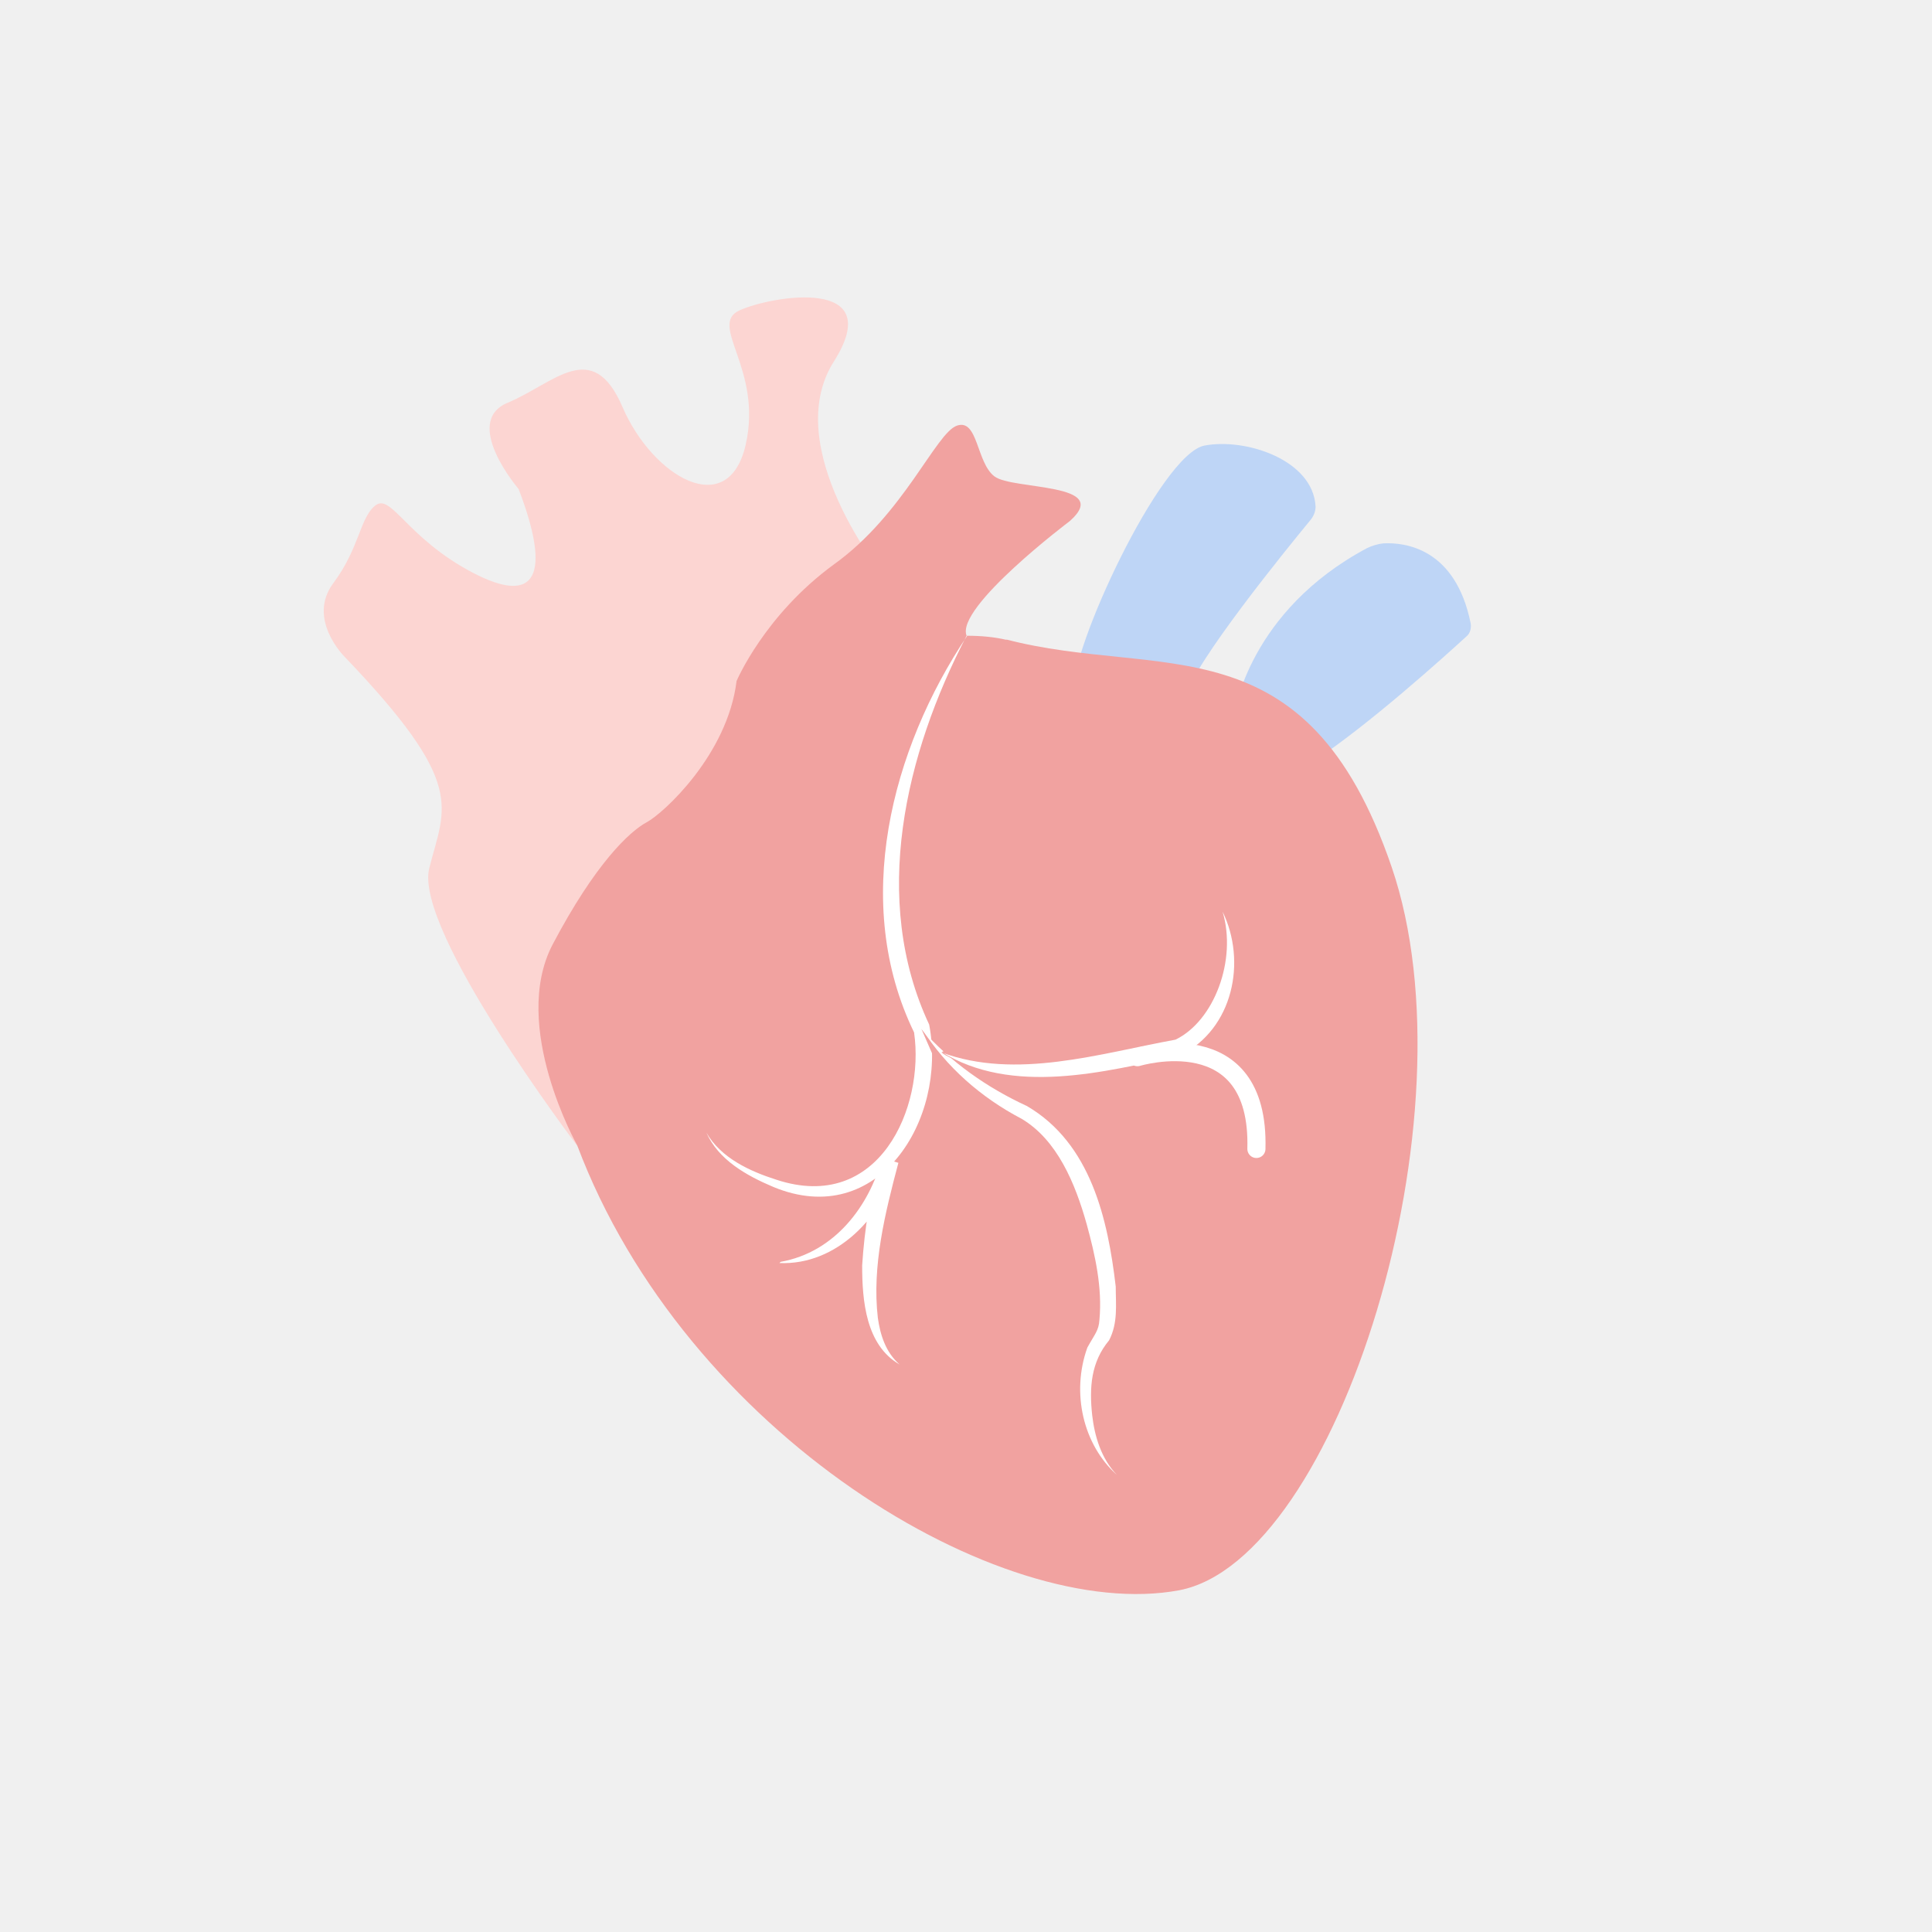
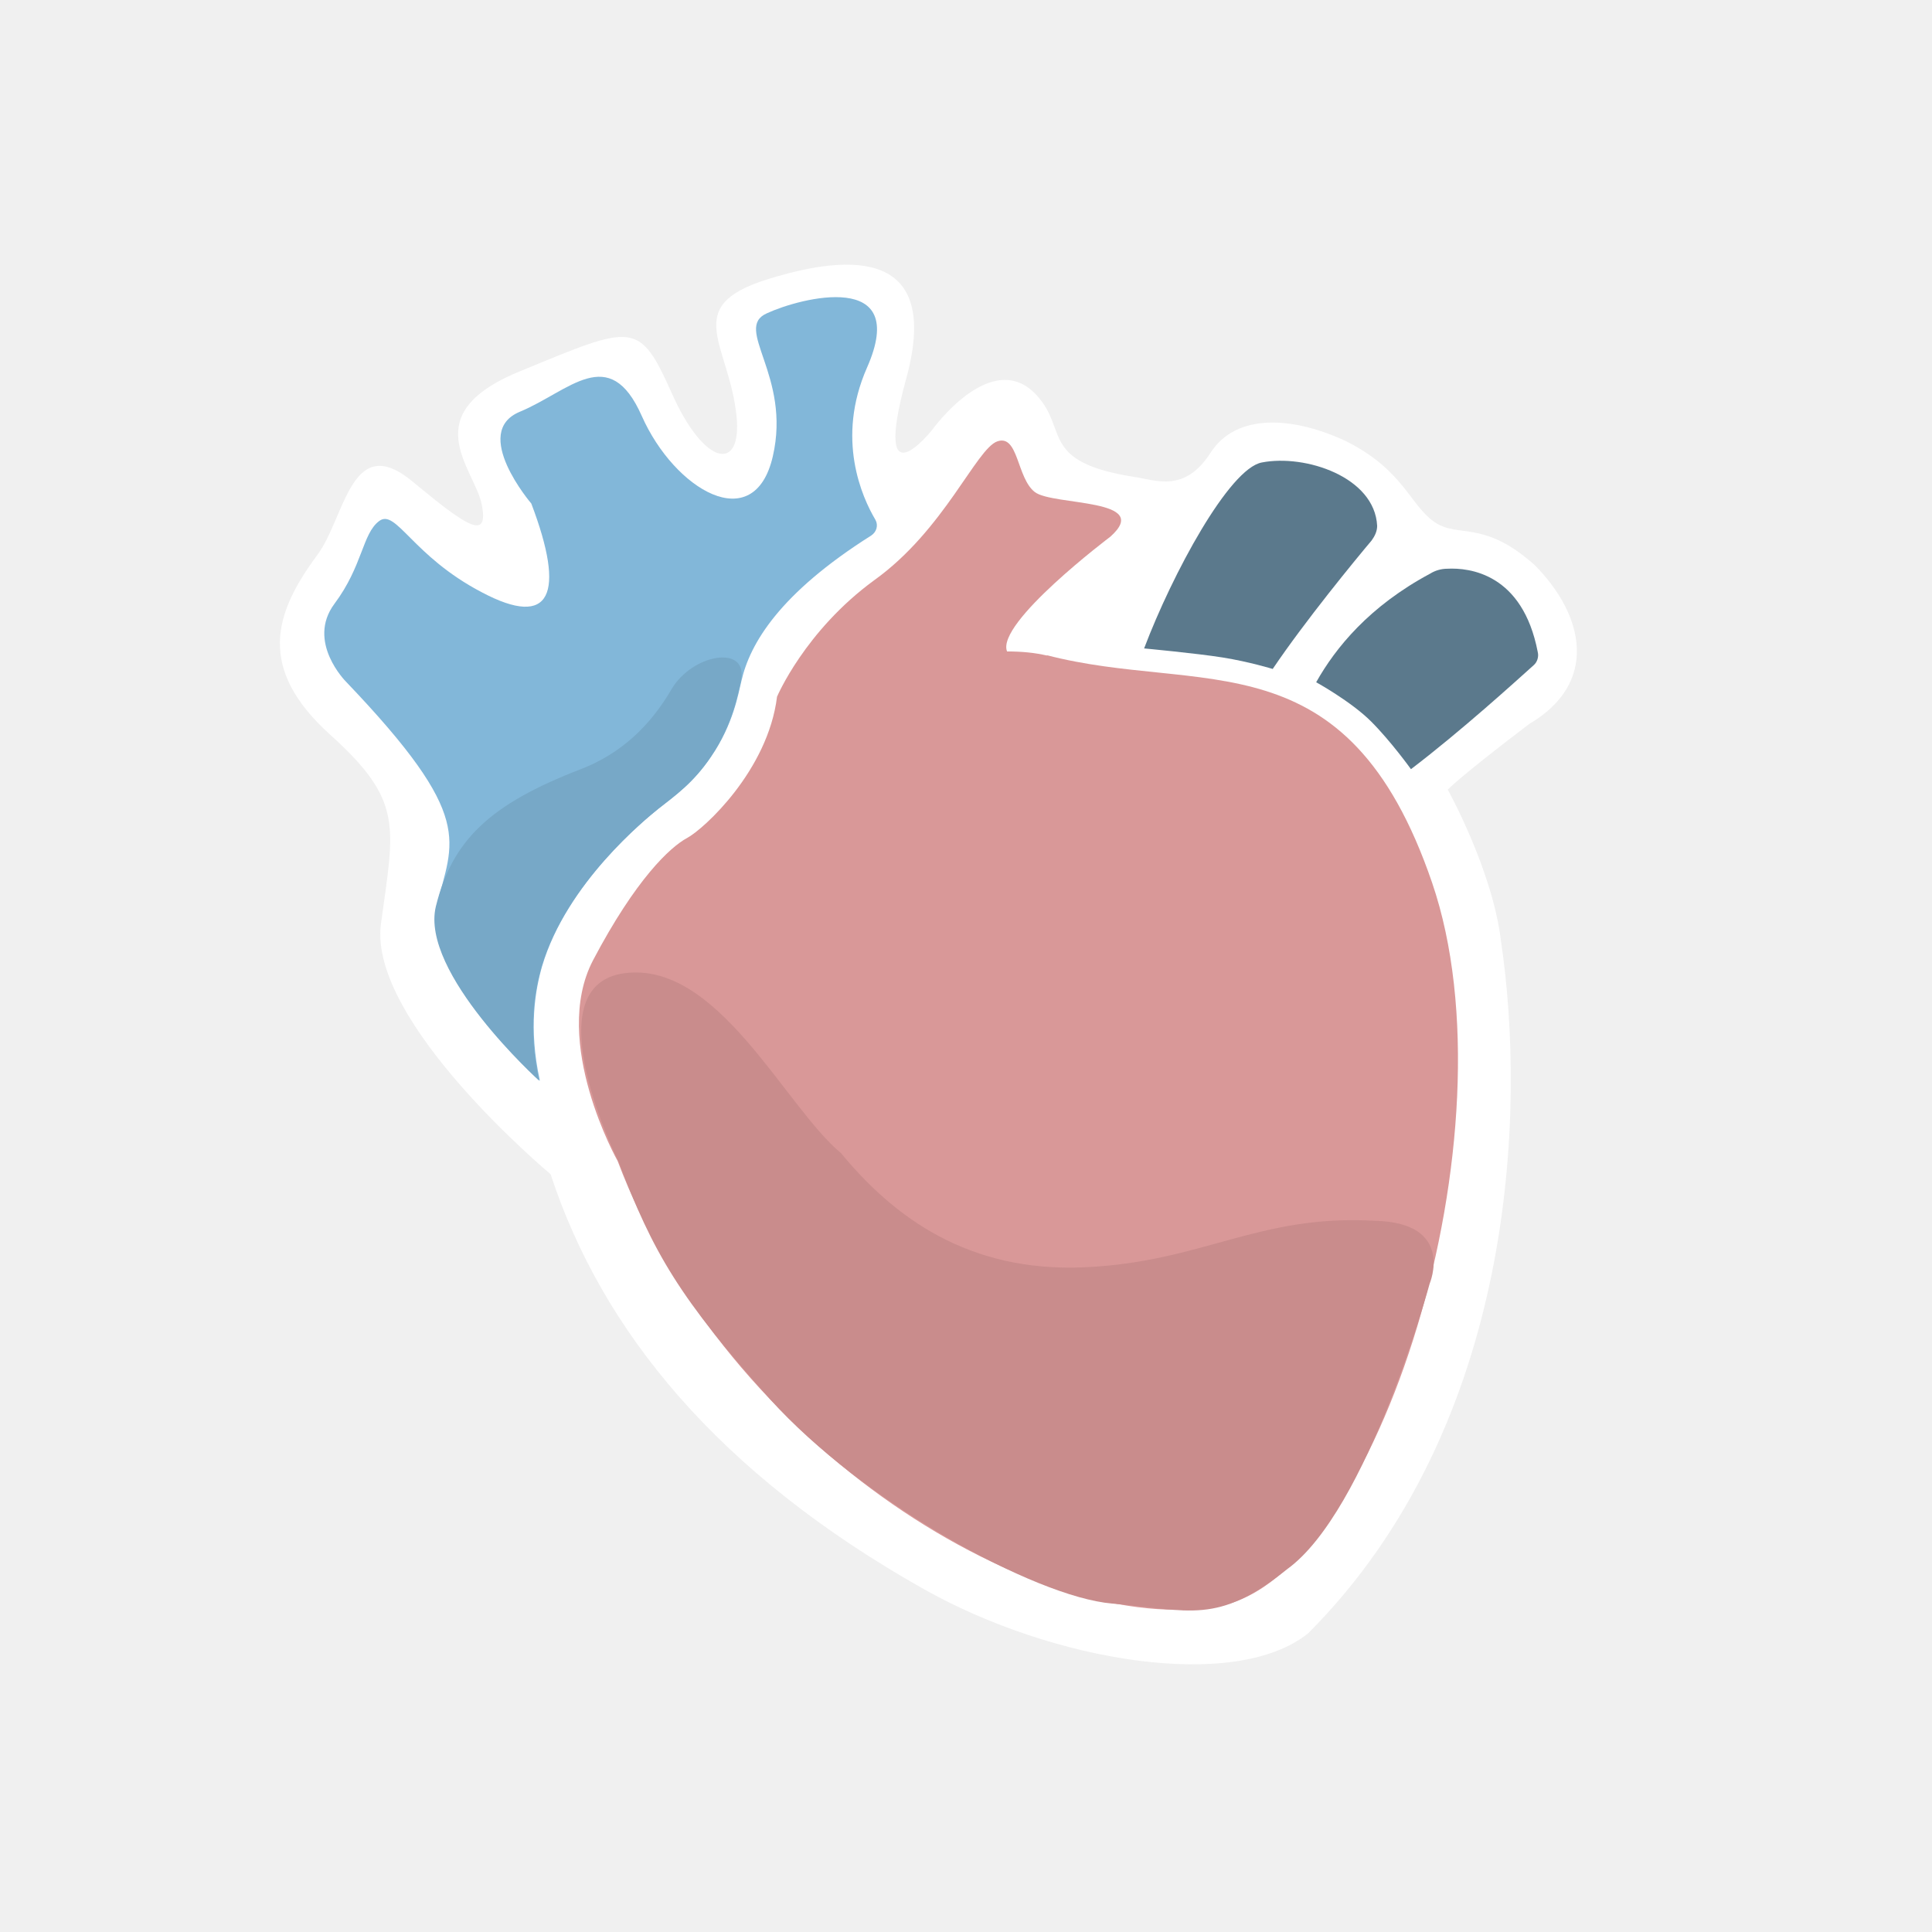
- <svg xmlns="http://www.w3.org/2000/svg" id="ic_immunocompromised_people_" viewBox="0 0 32 32">
+ <svg xmlns="http://www.w3.org/2000/svg" id="Who_is_at_risk" viewBox="0 0 32 32">
  <defs>
-     <style>.cls-1{stroke:#fff;stroke-linecap:round;stroke-linejoin:round;stroke-width:.3px;}.cls-1,.cls-2{fill:#f1a2a0;}.cls-3{fill:#fff;}.cls-4{fill:#fcd5d2;}.cls-5{fill:#bed5f6;}</style>
+     <style>.cls-1{fill:#fff;}.cls-2{fill:#d99898;}.cls-3{fill:#c98c8c;}.cls-4{fill:#5b798c;}.cls-5{fill:#77a8c7;}.cls-6{fill:#82b7d9;}</style>
  </defs>
-   <path class="cls-5" d="M17.79,11.44c-.08-.64,1.43-3.92,2.16-4.06,.69-.13,1.8,.24,1.84,1.01,0,.08-.03,.16-.09,.23-.38,.46-1.94,2.38-2.05,2.9-.13,.6-1.86-.09-1.86-.09Z" />
-   <path class="cls-5" d="M20.45,11.8s.24-1.68,2.19-2.72c.08-.04,.18-.07,.27-.08,.36-.02,1.2,.08,1.45,1.33,.01,.08-.01,.16-.07,.21-.35,.32-1.62,1.47-2.55,2.08-1.08,.72-1.29-.82-1.29-.82Z" />
-   <path class="cls-4" d="M9.57,18.99s-2.72-3.58-2.46-4.61,.63-1.38-1.41-3.51c0,0-.62-.62-.18-1.21s.44-1.09,.7-1.29,.52,.54,1.6,1.11,1.31,.03,.77-1.38c0,0-.95-1.11-.18-1.43s1.4-1.09,1.9,.07,1.75,1.89,2.04,.63-.63-1.99-.1-2.23,2.46-.57,1.56,.85,.82,3.54,.82,3.54l-5.07,9.46Z" />
-   <path class="cls-2" d="M16.68,10.6c-.21-.05-.43-.07-.67-.07h0c-.19-.47,1.71-1.9,1.71-1.9,.72-.64-.95-.51-1.25-.74-.3-.23-.27-.96-.62-.84s-.88,1.47-2.04,2.3c-1.15,.84-1.61,1.93-1.61,1.93-.15,1.22-1.21,2.19-1.49,2.34-.28,.15-.85,.68-1.56,2.03-.7,1.35,.41,3.32,.41,3.32,1.8,4.78,7.02,7.92,9.97,7.37,2.63-.5,4.93-7.86,3.52-11.98s-3.83-3.1-6.39-3.77Z" />
-   <g>
-     <g>
-       <path class="cls-2" d="M16.01,10.53s-2.24,3.46-.75,6.51c0,0,.14,.88-.22,1.66-.12,.26-.29,.51-.55,.71-1.01,.8-2.61-.1-2.8-.64" />
-       <path class="cls-3" d="M16.01,10.53c-1.02,1.96-1.59,4.37-.62,6.44,.3,1.57-.84,3.41-2.58,2.69-.45-.19-.91-.45-1.11-.9,.24,.42,.72,.64,1.16,.78,1.7,.56,2.46-1.2,2.28-2.44-1.04-2.14-.38-4.69,.88-6.57h0Z" />
-     </g>
-     <g>
-       <path class="cls-2" d="M12.93,20.9c1.45-.12,1.82-1.69,1.82-1.69,0,0-.87,2.69,.16,3.38" />
-       <path class="cls-3" d="M12.93,20.9c.9-.16,1.47-.93,1.68-1.72l.27,.08c-.22,.83-.44,1.71-.34,2.57,.04,.28,.13,.57,.36,.77-.56-.32-.62-1.06-.62-1.64,.04-.61,.13-1.21,.32-1.78l.27,.08c-.24,.89-1.01,1.7-1.96,1.66h0Z" />
-     </g>
-     <g>
-       <path class="cls-2" d="M15.26,17.04s.11,.16,.33,.39c.28,.29,.74,.69,1.38,1,1.16,.56,1.63,3.35,1.25,3.77s-.33,1.69,.27,2.23" />
-       <path class="cls-3" d="M15.26,17.04c.49,.56,1.1,.98,1.75,1.28,1.06,.62,1.34,1.88,1.47,2.99,0,.3,.04,.6-.11,.89-.3,.36-.33,.78-.28,1.24,.04,.35,.15,.72,.41,.99-.56-.5-.76-1.36-.49-2.11,.12-.22,.19-.28,.2-.46,.05-.53-.07-1.07-.21-1.58-.19-.68-.49-1.4-1.08-1.75-.67-.35-1.25-.86-1.65-1.49h0Z" />
-     </g>
-     <g>
-       <path class="cls-2" d="M15.59,17.43s.67,.6,3.24,.08c.21-.04,.43-.09,.67-.15,0,0,1.27-.6,.75-2.25" />
-       <path class="cls-3" d="M15.59,17.43c1.24,.46,2.62,.02,3.88-.21,.64-.31,1.02-1.32,.78-2.12,.4,.82,.18,1.94-.7,2.38-1.26,.28-2.79,.67-3.96-.06h0Z" />
-     </g>
-     <path class="cls-1" d="M18.84,17.51s2.03-.62,1.97,1.52" />
+   <g id="ic_heart">
+     <path class="cls-1" d="M9.11,19.44s-3.02-2.52-2.8-4.14,.38-2.03-.84-3.13-.93-2.01-.22-2.97c.47-.62,.56-2.09,1.6-1.21,.87,.72,1.25,.98,1.13,.37s-1.14-1.51,.68-2.23c1.84-.76,1.93-.82,2.47,.39s1.16,1.3,1.07,.38c-.12-1.2-.93-1.82,.5-2.27s2.89-.48,2.31,1.64,.43,.85,.43,.85c0,0,1.08-1.51,1.83-.45,.37,.52,.05,1,1.52,1.23,.35,.05,.83,.27,1.26-.4s1.38-.6,2.25-.19c.97,.49,1.05,1.07,1.48,1.35,.39,.25,.8-.05,1.64,.7,.84,.85,1.05,1.96-.09,2.63-1.21,.92-1.35,1.09-1.35,1.09,0,0,.74,1.33,.88,2.5,.42,2.81,.25,8.02-3.19,11.47-1.21,.98-4.24,.47-6.37-.73-3.41-1.92-5.33-4.28-6.18-6.87Z" />
+     <path class="cls-4" d="M21.08,11.08c.54-.8,1.37-1.81,1.64-2.13,.05-.07,.09-.15,.09-.24-.04-.81-1.19-1.19-1.91-1.05-.54,.1-1.48,1.84-1.95,3.08,0,0,.86,.08,1.3,.15s.83,.19,.83,.19Z" />
+     <path class="cls-4" d="M23.37,12.74c.84-.64,1.74-1.46,2.03-1.72,.06-.05,.09-.14,.07-.22-.25-1.3-1.13-1.4-1.5-1.38-.1,0-.2,.03-.28,.08-1.01,.54-1.57,1.23-1.89,1.8,0,0,.58,.32,.91,.65s.66,.79,.66,.79Z" />
+     <path class="cls-6" d="M8.94,17.9s-1.98-1.79-1.71-2.89c.27-1.09,.66-1.46-1.5-3.72,0,0-.66-.66-.19-1.29s.46-1.16,.74-1.37c.28-.21,.55,.58,1.7,1.18,1.15,.61,1.39,.03,.82-1.47,0,0-1.01-1.18-.19-1.52,.82-.34,1.48-1.15,2.02,.07s1.86,2.01,2.17,.67c.31-1.34-.66-2.12-.1-2.37,.56-.26,2.38-.73,1.66,.9-.52,1.18-.08,2.15,.14,2.52,.05,.09,.02,.2-.07,.26-1.52,.96-2.01,1.79-2.15,2.41-.05,.2-.13,.71-.5,1.25-.29,.43-.59,.64-.87,.86-.21,.17-1.52,1.23-1.93,2.61-.11,.38-.23,1.02-.04,1.89Z" />
+     <path class="cls-2" d="M17.35,10.86c-.21-.05-.43-.07-.67-.07h0c-.19-.47,1.71-1.9,1.71-1.9,.72-.64-.95-.51-1.25-.74-.3-.23-.27-.96-.62-.84s-.88,1.47-2.04,2.3c-1.15,.84-1.61,1.93-1.61,1.93-.15,1.22-1.21,2.19-1.49,2.34-.28,.15-.85,.68-1.56,2.03-.7,1.35,.41,3.32,.41,3.32,1.8,4.78,7.02,7.92,9.97,7.37,2.63-.5,4.93-7.86,3.52-11.98-1.41-4.12-3.83-3.1-6.39-3.77Z" />
+     <path class="cls-3" d="M23.68,21.26s-1.02,3.76-2.36,4.73c-1.16,.93-1.61,.68-2.9,.57s-4.16-1.71-5.66-3.38-1.95-2.44-2.51-3.93c0,0-1.46-2.92,.09-3.13s2.66,2.21,3.59,2.98c.85,1.03,2.08,1.98,4.04,1.89s2.87-.88,4.8-.77c1.34,.03,.91,1.04,.91,1.04Z" />
+     <path class="cls-5" d="M12.27,11.29c-.05,.2-.13,.71-.5,1.25-.29,.43-.59,.64-.87,.86-.21,.17-1.52,1.23-1.93,2.61-.11,.38-.23,1.02-.04,1.89,0,0-1.98-1.79-1.71-2.89,.27-1.09,.89-1.69,2.4-2.27,.67-.26,1.15-.72,1.5-1.32s1.29-.75,1.15-.14Z" />
  </g>
</svg>
